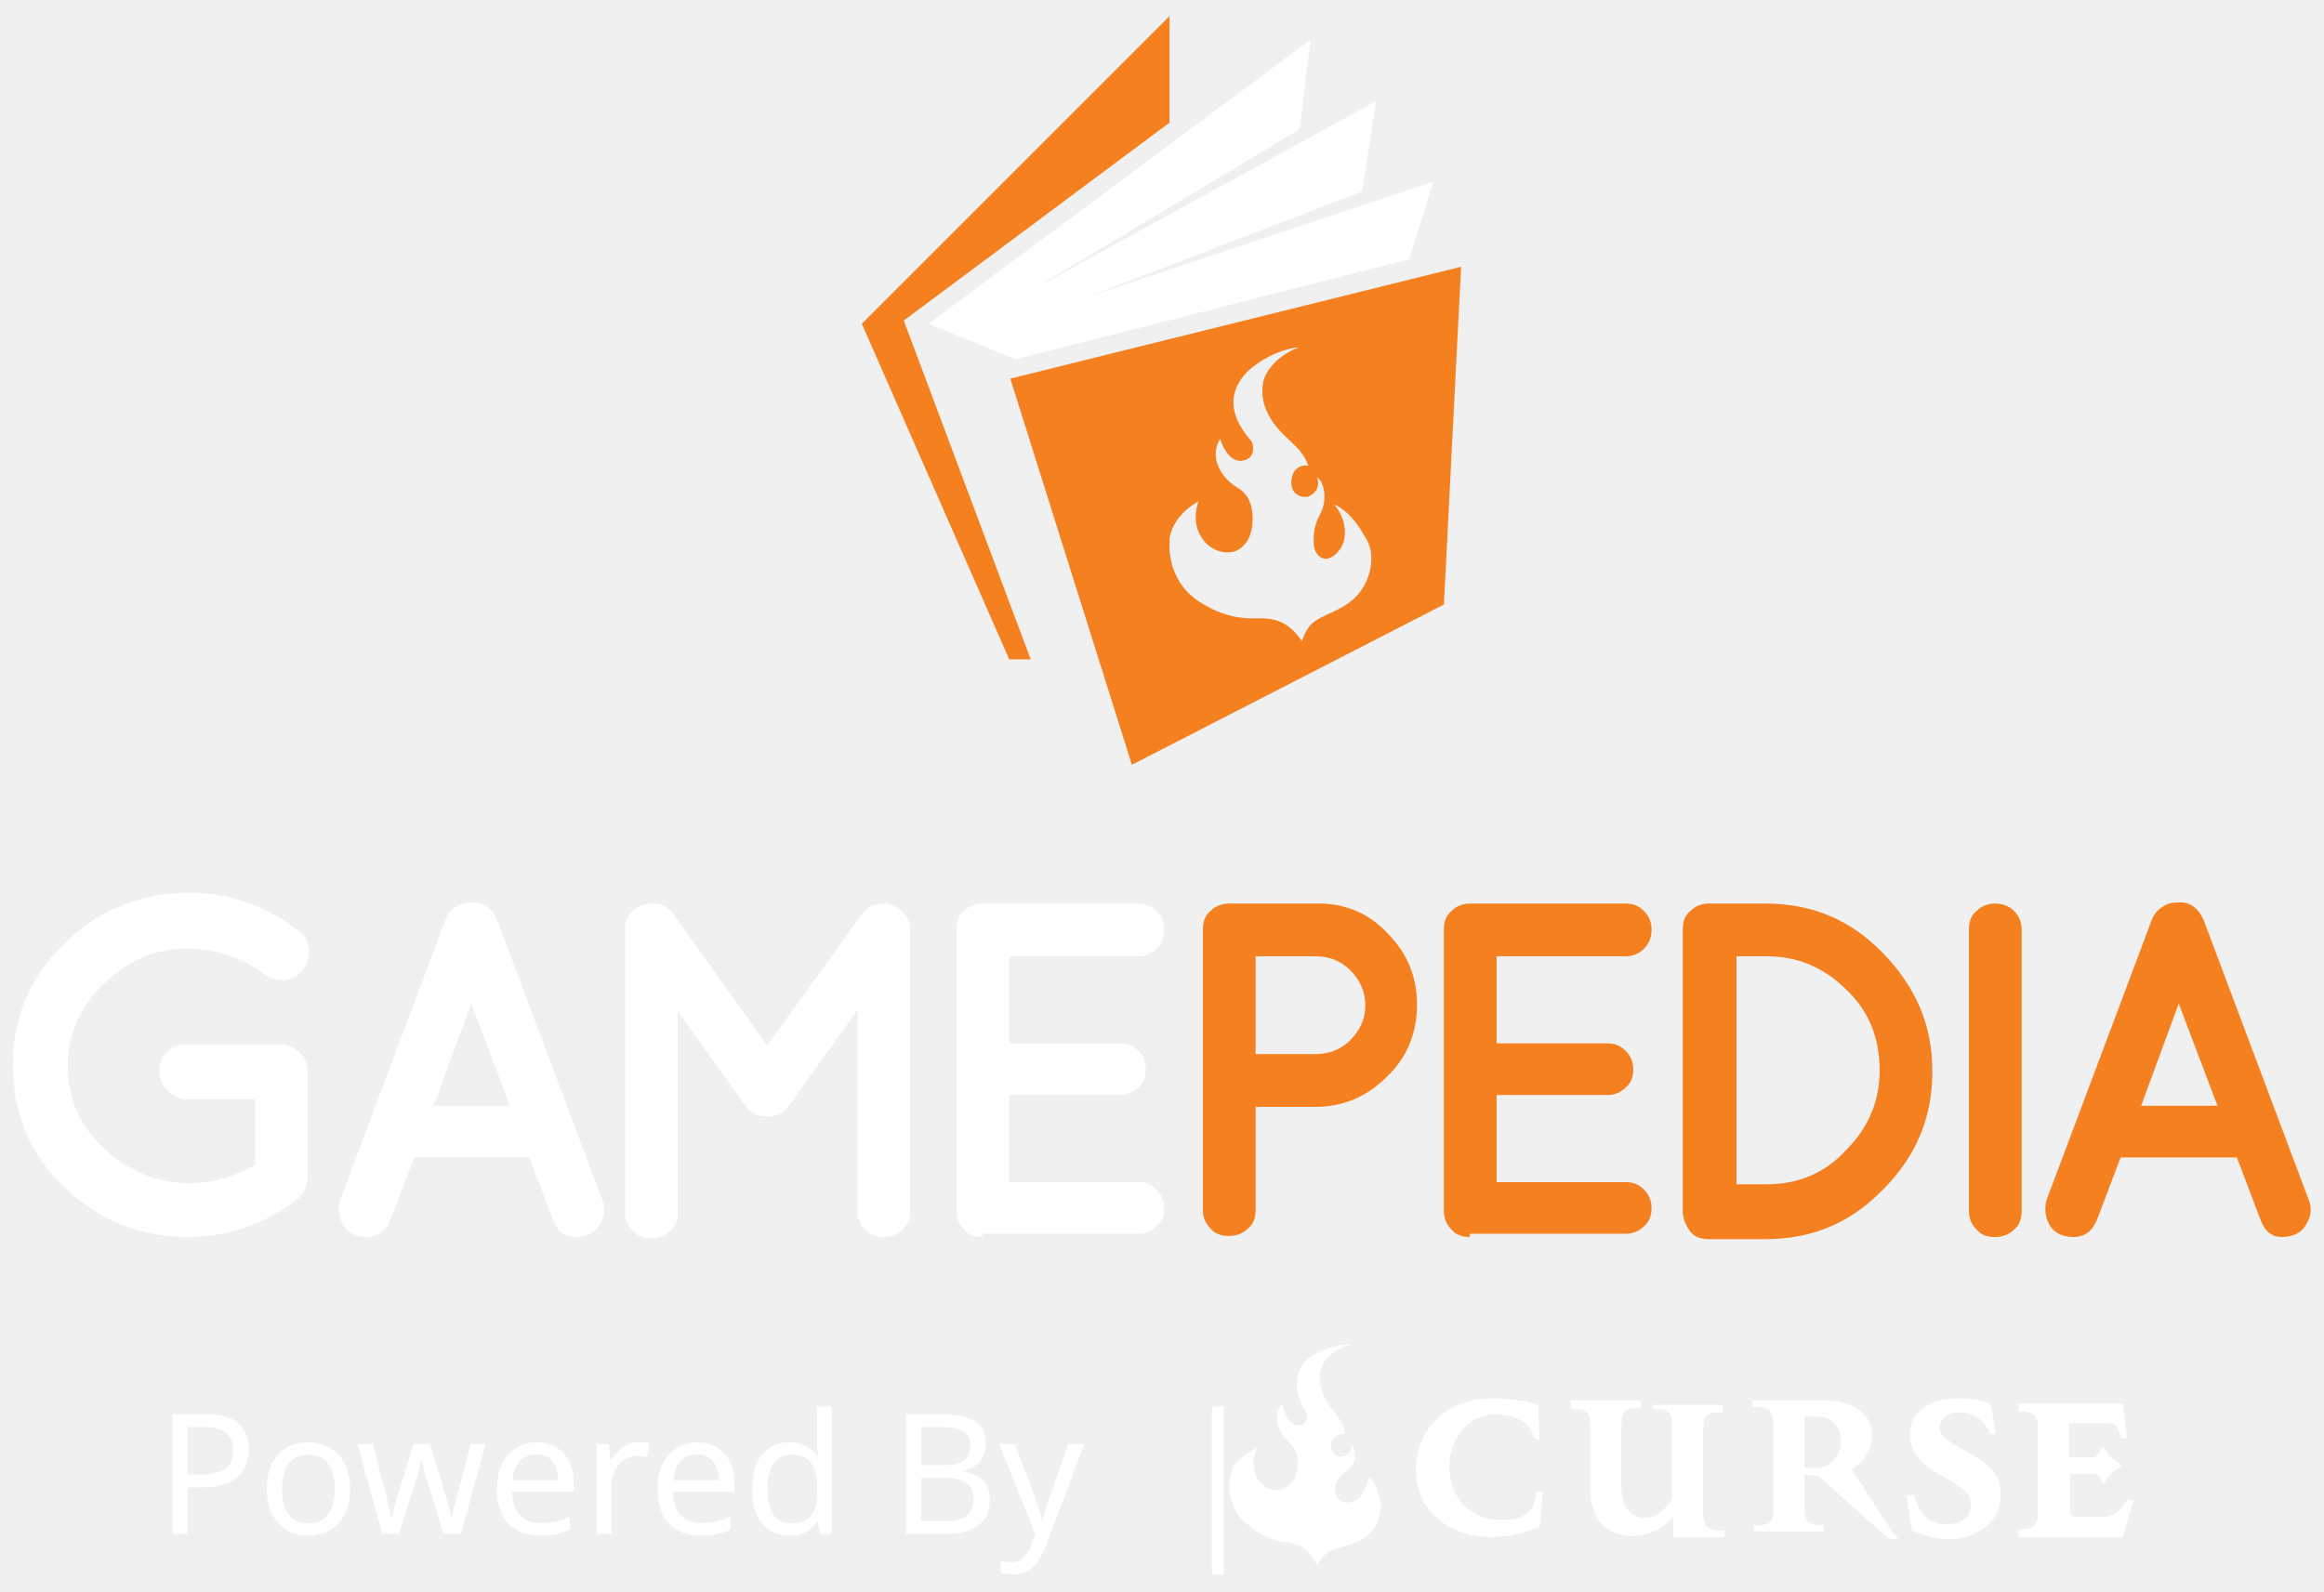
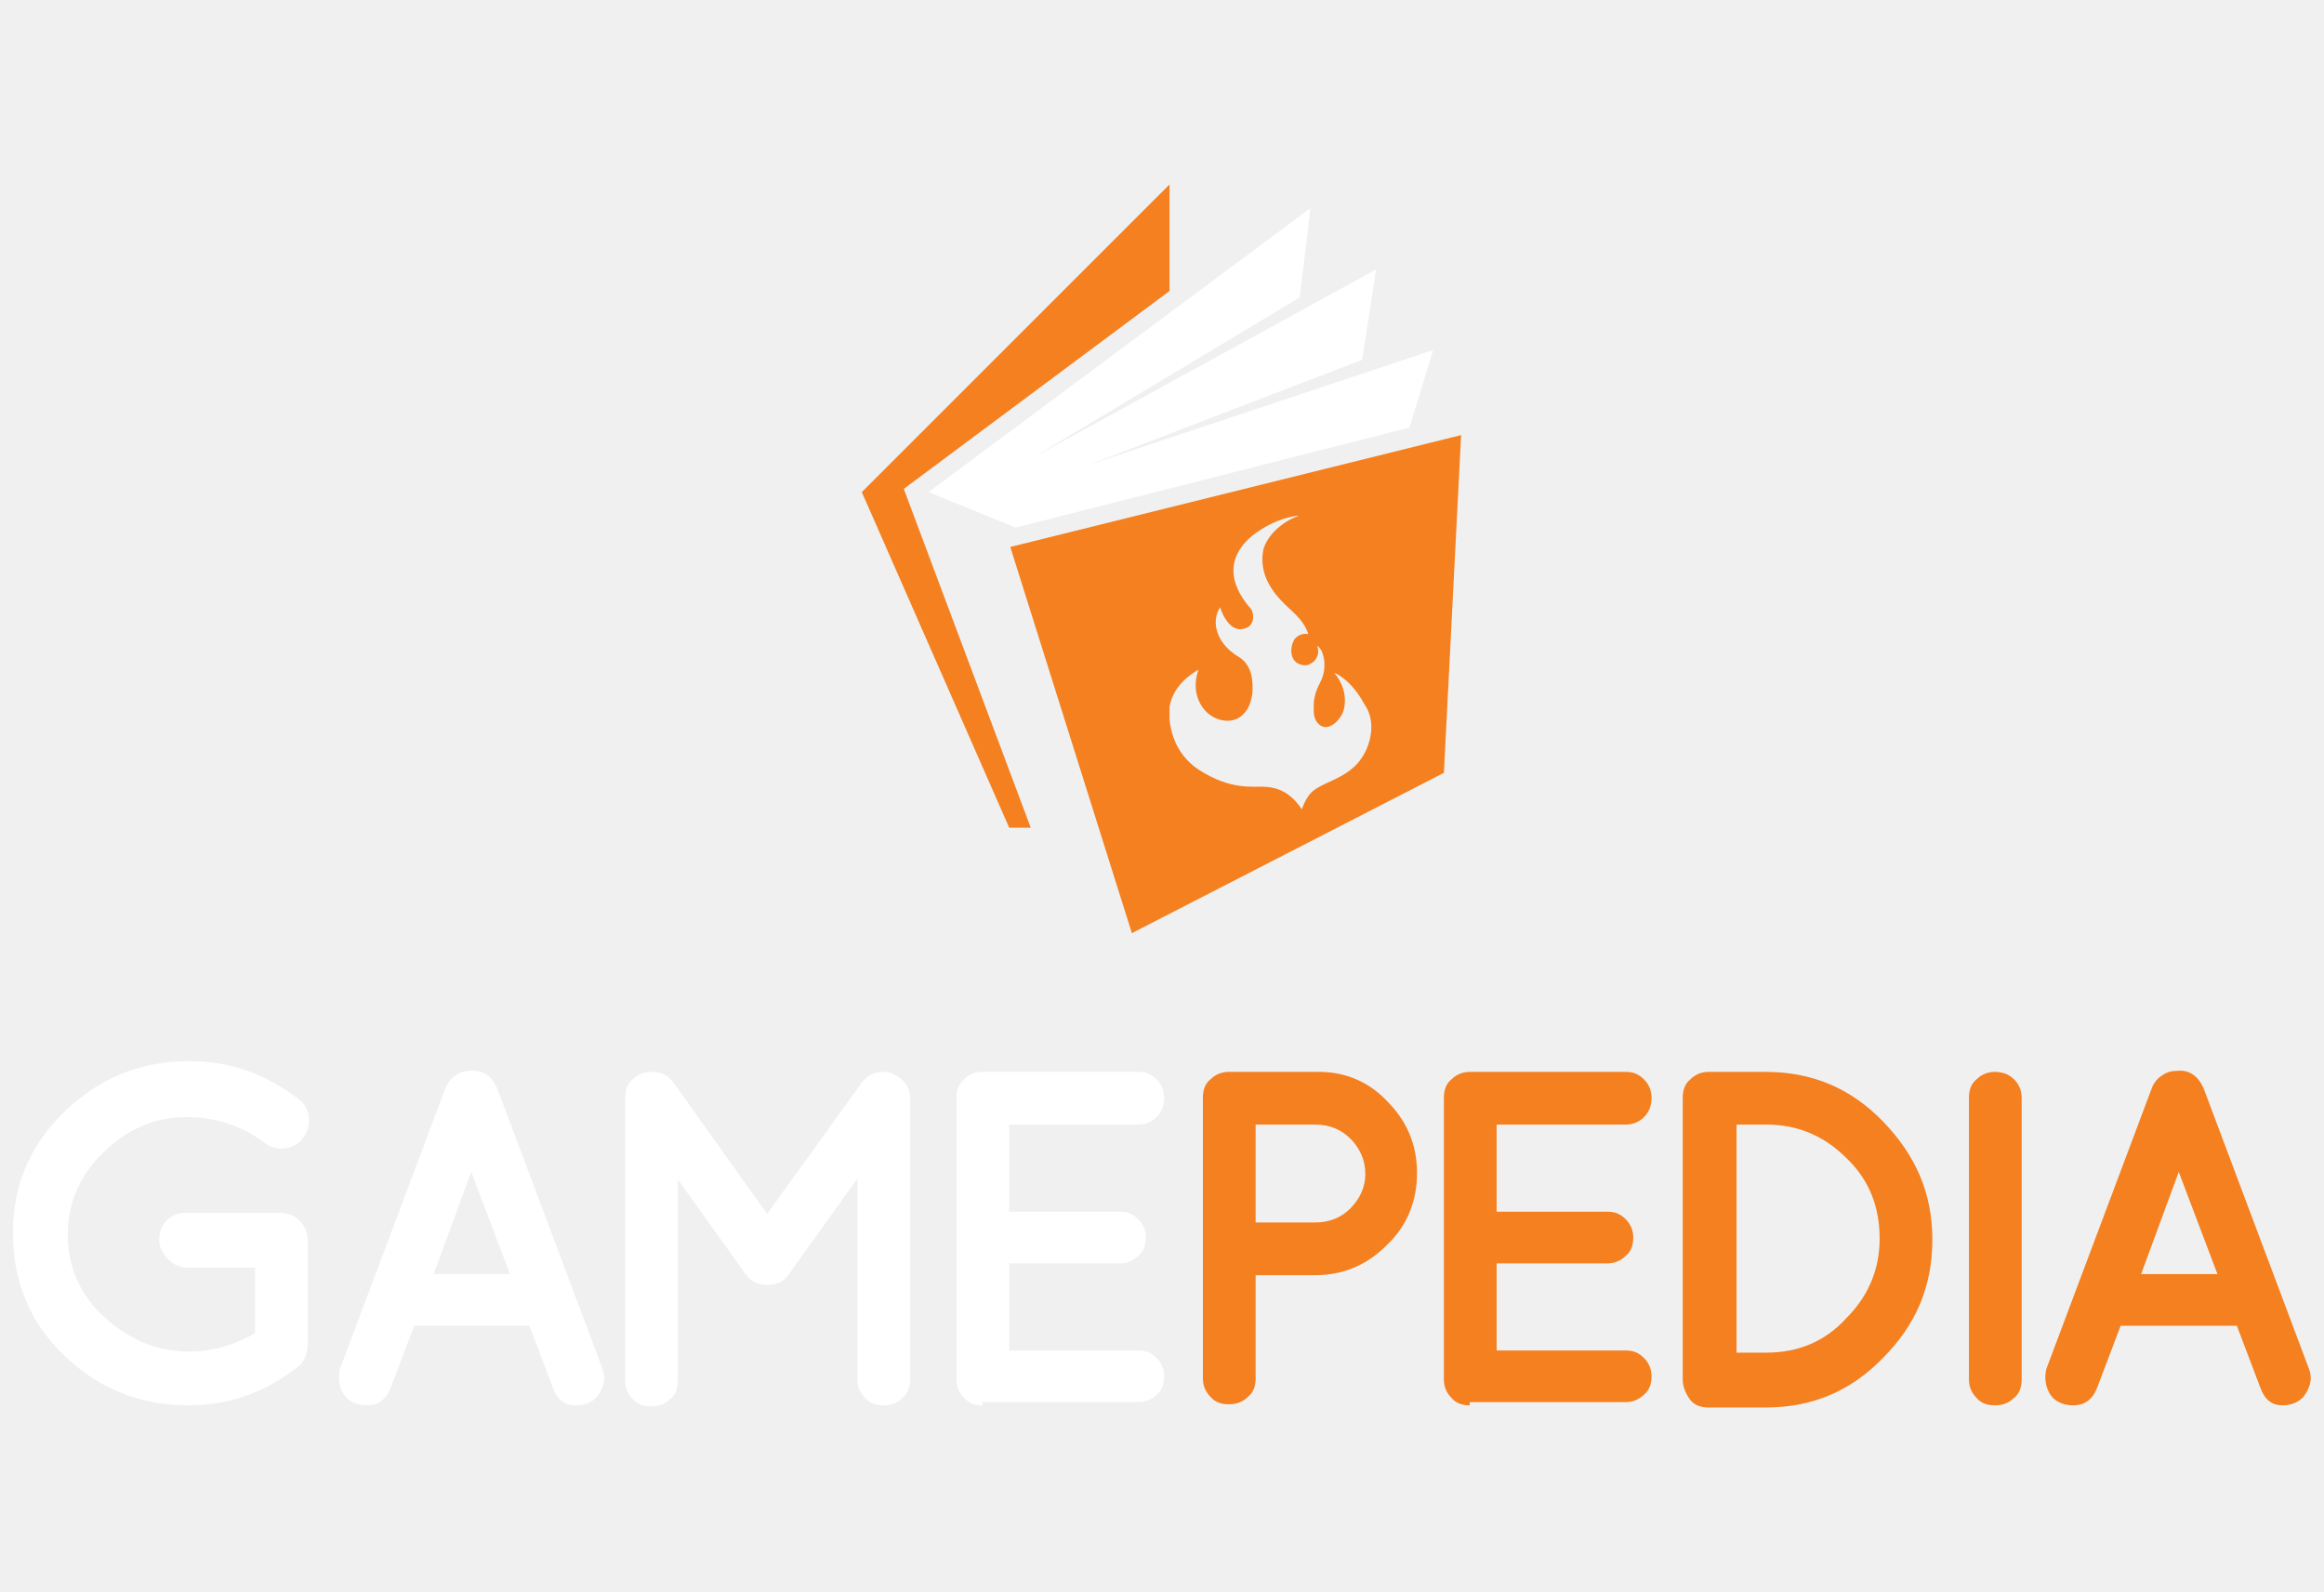
<svg xmlns="http://www.w3.org/2000/svg" version="1.1" id="Layer_1" x="0px" y="0px" viewBox="-1 -48 216 148" enable-background="new -1 -48 216 148" xml:space="preserve">
-   <g>
-     <g>
-       <polygon fill="#F48020" points="79.1,-17.9 107.7,-46.5 107.7,-36.6 83,-18.2 94.8,13.3 92.8,13.3   " />
-       <polygon fill="#FFFFFF" points="85.3,-17.9 120.8,-44.3 119.8,-36 95,-21.1 126.9,-38.6 125.6,-30.2 100.1,-20.4 132.2,-31.1     130,-23.9 93.4,-14.6   " />
-       <g>
-         <path fill="#F48020" d="M92.9-12.8l11.3,35.9l29-14.9l1.6-31.4L92.9-12.8z M124.9,7.6c-1.4,1.3-3,1.5-4,2.4     c-0.6,0.6-0.9,1.6-0.9,1.6c-1-1.5-2.1-2-3.3-2.1s-3.2,0.4-6.3-1.6c-2.1-1.4-2.6-3.5-2.7-4.7c0-0.1,0-0.1,0-0.2c0-0.1,0-0.2,0-0.3     s0-0.4,0-0.5V2.1l0,0c0.2-1.3,1-2.5,2.7-3.5c0,0-0.9,2.1,0.6,3.8c0.9,1,2.6,1.4,3.6,0.3c0.5-0.5,0.7-1.2,0.8-1.9     c0.1-1.3-0.1-2.7-1.3-3.4c-2-1.2-2.6-3.2-1.7-4.6c0,0,0.7,2.4,2.2,2c1-0.2,1-1.3,0.7-1.8c-0.4-0.5-3.4-3.6-0.2-6.6     c0,0,1.8-1.7,4.4-2.1c0.1,0,0.2,0,0.2,0c-1.4,0.5-2.9,1.7-3.3,3.2v0.1c-0.3,1.7,0.4,3.2,1.6,4.5c0.9,1,2.1,1.7,2.6,3.2     c-0.5-0.1-1,0.1-1.3,0.5c-0.3,0.5-0.4,1.3-0.1,1.8c0.2,0.4,0.7,0.6,1.1,0.6c0.1,0,0.3,0,0.4-0.1c0.1,0,0.1-0.1,0.2-0.1     c0.5-0.3,0.8-1,0.5-1.6c0.5,0.2,0.7,1.2,0.7,1.7c0,0.6-0.1,1.1-0.4,1.7c-0.2,0.4-0.4,0.8-0.5,1.3c-0.1,0.4-0.1,0.8-0.1,1.3     c0,0.4,0.1,0.9,0.4,1.2c0.9,1,2.2-0.4,2.4-1.3c0.3-1.2-0.1-2.5-0.9-3.4c0,0,1.5,0.5,2.8,2.9C127.1,3.6,126.3,6.3,124.9,7.6z" />
+   <defs id="defs55" />
+   <g id="g3" transform="translate(0,15.65)">
+     <g id="g5">
+       <polygon points="107.7,-46.5 107.7,-36.6 83,-18.2 94.8,13.3 92.8,13.3 79.1,-17.9 " id="polygon7" style="fill:#f48020" />
+       <polygon points="120.8,-44.3 119.8,-36 95,-21.1 126.9,-38.6 125.6,-30.2 100.1,-20.4 132.2,-31.1 130,-23.9 93.4,-14.6 85.3,-17.9 " id="polygon9" style="fill:#ffffff" />
+       <g id="g11">
+         <path d="m 92.9,-12.8 11.3,35.9 29,-14.9 1.6,-31.4 -41.9,10.4 z m 32,20.4 c -1.4,1.3 -3,1.5 -4,2.4 -0.6,0.6 -0.9,1.6 -0.9,1.6 -1,-1.5 -2.1,-2 -3.3,-2.1 -1.2,-0.1 -3.2,0.4 -6.3,-1.6 -2.1,-1.4 -2.6,-3.5 -2.7,-4.7 0,-0.1 0,-0.1 0,-0.2 0,-0.1 0,-0.2 0,-0.3 0,-0.1 0,-0.4 0,-0.5 l 0,-0.1 0,0 c 0.2,-1.3 1,-2.5 2.7,-3.5 0,0 -0.9,2.1 0.6,3.8 0.9,1 2.6,1.4 3.6,0.3 0.5,-0.5 0.7,-1.2 0.8,-1.9 0.1,-1.3 -0.1,-2.7 -1.3,-3.4 -2,-1.2 -2.6,-3.2 -1.7,-4.6 0,0 0.7,2.4 2.2,2 1,-0.2 1,-1.3 0.7,-1.8 -0.4,-0.5 -3.4,-3.6 -0.2,-6.6 0,0 1.8,-1.7 4.4,-2.1 0.1,0 0.2,0 0.2,0 -1.4,0.5 -2.9,1.7 -3.3,3.2 l 0,0.1 c -0.3,1.7 0.4,3.2 1.6,4.5 0.9,1 2.1,1.7 2.6,3.2 -0.5,-0.1 -1,0.1 -1.3,0.5 -0.3,0.5 -0.4,1.3 -0.1,1.8 0.2,0.4 0.7,0.6 1.1,0.6 0.1,0 0.3,0 0.4,-0.1 0.1,0 0.1,-0.1 0.2,-0.1 0.5,-0.3 0.8,-1 0.5,-1.6 0.5,0.2 0.7,1.2 0.7,1.7 0,0.6 -0.1,1.1 -0.4,1.7 -0.2,0.4 -0.4,0.8 -0.5,1.3 -0.1,0.4 -0.1,0.8 -0.1,1.3 0,0.4 0.1,0.9 0.4,1.2 0.9,1 2.2,-0.4 2.4,-1.3 0.3,-1.2 -0.1,-2.5 -0.9,-3.4 0,0 1.5,0.5 2.8,2.9 1.3,1.8 0.5,4.5 -0.9,5.8 z" id="path13" style="fill:#f48020" />
      </g>
    </g>
-     <g>
-       <path fill="#FFFFFF" d="M27.6,61.4c0,0.4-0.1,0.7-0.2,1l0,0c-0.1,0.4-0.4,0.8-0.8,1.1c-3,2.3-6.3,3.5-10.1,3.5    c-4.6,0-8.4-1.6-11.6-4.7C1.8,59.3,0.2,55.5,0.2,51s1.6-8.2,4.8-11.3c3.2-3.1,7-4.7,11.6-4.7c3.8,0,7.1,1.2,10.1,3.5    c0.6,0.4,0.9,1,1,1.7c0.1,0.7-0.1,1.3-0.5,1.9c-0.4,0.6-1,0.9-1.7,1c-0.7,0.1-1.4-0.1-1.9-0.5c-2.1-1.6-4.6-2.4-7.3-2.4    c-2.9,0-5.4,1.1-7.6,3.2c-2.2,2.1-3.4,4.7-3.4,7.7c0,3,1.1,5.6,3.4,7.7c2.3,2.1,4.9,3.2,7.9,3.2c2.1,0,4.2-0.6,6.1-1.7v-6.1h-6.3    c-0.7,0-1.3-0.3-1.8-0.8s-0.8-1.1-0.8-1.8c0-0.7,0.2-1.3,0.7-1.8c0.5-0.5,1.1-0.7,1.8-0.7H25c0.7,0,1.3,0.2,1.8,0.7    c0.5,0.5,0.8,1.1,0.8,1.8L27.6,61.4L27.6,61.4z" />
-       <path fill="#FFFFFF" d="M50.4,65.4l-2.2-5.8H37.5l-2.2,5.8c-0.4,1-1.1,1.6-2.2,1.6c-1,0-1.8-0.4-2.2-1.1c-0.4-0.7-0.5-1.5-0.3-2.3    l9.8-26.1c0.2-0.5,0.5-0.9,1-1.2c0.4-0.3,0.9-0.4,1.4-0.4c1.1-0.1,1.9,0.5,2.4,1.6L55,63.6c0.3,0.8,0.2,1.5-0.3,2.3    c-0.4,0.7-1.2,1.1-2.2,1.1C51.5,67,50.8,66.5,50.4,65.4z M39.3,54.8h7.1l-3.6-9.5L39.3,54.8z" />
-       <path fill="#FFFFFF" d="M70.4,55.8L70.4,55.8c-1,0-1.6-0.3-2.1-1L62,46v18.7c0,0.7-0.2,1.3-0.7,1.7c-0.5,0.5-1.1,0.7-1.8,0.7    s-1.3-0.2-1.7-0.7c-0.5-0.5-0.7-1.1-0.7-1.7V38.4c0-0.7,0.2-1.3,0.7-1.7c0.5-0.5,1.1-0.7,1.7-0.7h0.1c0.9,0,1.5,0.3,2,1l8.7,12.2    L79.1,37c0.5-0.7,1.2-1,2-1l0,0c0.7,0,1.3,0.3,1.8,0.8s0.7,1,0.7,1.7v26.1c0,0.7-0.2,1.2-0.7,1.7S81.8,67,81.1,67    s-1.3-0.2-1.7-0.7c-0.5-0.5-0.7-1.1-0.7-1.7V45.9l-6.3,8.8C71.9,55.5,71.2,55.8,70.4,55.8z" />
-       <path fill="#FFFFFF" d="M90.3,67c-0.7,0-1.3-0.2-1.7-0.7c-0.5-0.5-0.7-1.1-0.7-1.7V38.4c0-0.7,0.2-1.3,0.7-1.7    c0.5-0.5,1.1-0.7,1.7-0.7h14.5c0.7,0,1.2,0.2,1.7,0.7s0.7,1.1,0.7,1.7c0,0.7-0.2,1.3-0.7,1.8c-0.5,0.5-1.1,0.7-1.7,0.7h-12V49    h10.3c0.7,0,1.2,0.2,1.7,0.7s0.7,1.1,0.7,1.7c0,0.7-0.2,1.3-0.7,1.7c-0.5,0.5-1.1,0.7-1.7,0.7H92.8v8.1h12c0.7,0,1.2,0.2,1.7,0.7    c0.5,0.5,0.7,1.1,0.7,1.7c0,0.7-0.2,1.3-0.7,1.7c-0.5,0.5-1.1,0.7-1.7,0.7H90.4h-0.1V67z" />
-       <path fill="#F48020" d="M127.9,38.7c1.9,1.9,2.8,4.1,2.8,6.7c0,2.6-0.9,4.9-2.8,6.7c-1.9,1.9-4.1,2.8-6.7,2.8h-5.5v9.6    c0,0.7-0.2,1.3-0.7,1.7c-0.5,0.5-1.1,0.7-1.8,0.7c-0.7,0-1.3-0.2-1.7-0.7c-0.5-0.5-0.7-1.1-0.7-1.7V38.4c0-0.7,0.2-1.3,0.7-1.7    c0.5-0.5,1.1-0.7,1.7-0.7h7.9C123.8,35.9,126.1,36.8,127.9,38.7z M115.7,40.9V50h5.5c1.3,0,2.4-0.4,3.3-1.3c0.9-0.9,1.4-2,1.4-3.2    c0-1.3-0.5-2.4-1.4-3.3c-0.9-0.9-2-1.3-3.3-1.3L115.7,40.9L115.7,40.9z" />
-       <path fill="#F48020" d="M135.6,67c-0.7,0-1.3-0.2-1.7-0.7c-0.5-0.5-0.7-1.1-0.7-1.7V38.4c0-0.7,0.2-1.3,0.7-1.7    c0.5-0.5,1.1-0.7,1.7-0.7h14.5c0.7,0,1.2,0.2,1.7,0.7c0.5,0.5,0.7,1.1,0.7,1.7c0,0.7-0.2,1.3-0.7,1.8c-0.5,0.5-1.1,0.7-1.7,0.7    h-12V49h10.3c0.7,0,1.2,0.2,1.7,0.7c0.5,0.5,0.7,1.1,0.7,1.7c0,0.7-0.2,1.3-0.7,1.7c-0.5,0.5-1.1,0.7-1.7,0.7h-10.3v8.1h12    c0.7,0,1.2,0.2,1.7,0.7c0.5,0.5,0.7,1.1,0.7,1.7c0,0.7-0.2,1.3-0.7,1.7c-0.5,0.5-1.1,0.7-1.7,0.7h-14.3h-0.2V67z" />
-       <path fill="#F48020" d="M155.4,64.6V38.4c0-0.7,0.2-1.3,0.7-1.7c0.5-0.5,1.1-0.7,1.7-0.7h5.3c4.3,0,7.9,1.5,10.9,4.6    c3,3.1,4.6,6.6,4.6,11c0,4.3-1.5,7.9-4.6,11c-3,3.1-6.6,4.6-10.9,4.6h-5.3c-0.7,0-1.3-0.2-1.7-0.7    C155.6,65.8,155.4,65.2,155.4,64.6z M160.4,40.9v21.2h2.8c3,0,5.5-1.1,7.4-3.2c2.1-2.1,3.1-4.6,3.1-7.4c0-3-1-5.5-3.1-7.5    c-2.1-2.1-4.6-3.1-7.4-3.1C163.2,40.9,160.4,40.9,160.4,40.9z" />
-       <path fill="#F48020" d="M182,38.4c0-0.7,0.2-1.3,0.7-1.7c0.5-0.5,1.1-0.7,1.7-0.7c0.7,0,1.3,0.2,1.8,0.7c0.5,0.5,0.7,1.1,0.7,1.7    v26.2c0,0.7-0.2,1.3-0.7,1.7c-0.5,0.5-1.1,0.7-1.8,0.7s-1.3-0.2-1.7-0.7c-0.5-0.5-0.7-1.1-0.7-1.7V38.4z" />
-       <path fill="#F48020" d="M209.1,65.4l-2.2-5.8h-10.8l-2.2,5.8c-0.4,1-1.1,1.6-2.2,1.6c-1,0-1.8-0.4-2.2-1.1    c-0.4-0.7-0.5-1.5-0.3-2.3l9.8-26.1c0.2-0.5,0.5-0.9,1-1.2c0.4-0.3,0.9-0.4,1.4-0.4c1.1-0.1,1.9,0.5,2.4,1.6l9.8,26.1    c0.3,0.8,0.2,1.5-0.3,2.3c-0.4,0.7-1.2,1.1-2.2,1.1C210.2,67,209.5,66.5,209.1,65.4z M198,54.8h7.1l-3.6-9.5L198,54.8z" />
-     </g>
-     <g>
-       <path fill="#FFFFFF" d="M127.1,90.8c-0.7-1.9-0.9-1.3-0.9-1.3c-0.1,0.3-0.2,0.6-0.6,1.4c-0.3,0.7-1.8,1.2-2.3,0.3    c-0.3-0.4-0.2-1-0.1-1.4c0.1-0.3,0.3-0.5,0.5-0.7c0.6-0.4,1-0.7,1.2-1.4c0.1-0.5,0-1-0.3-1.4c0.1,0.5-0.3,1-0.8,1.1    c-0.5,0.1-1-0.3-1.1-0.8c-0.1-0.5,0.2-1,0.7-1.2c0.2-0.1,0.3-0.1,0.5-0.1c0,0,0.1,0,0.1-0.1v-0.1c-0.2-1-0.9-1.7-1.5-2.5    c-0.7-1.1-1.1-2.4-0.6-3.6V79c0.4-1.1,1.7-1.8,2.8-2c-0.1,0-0.1,0-0.2,0c-1.9,0-3.5,1-3.5,1c-2.8,1.9-0.8,4.9-0.6,5.3    c0.2,0.4,0.1,1.2-0.7,1.2c-1.2,0.1-1.5-2-1.5-2c-0.9,0.9-0.6,2.5,0.7,3.7c0.8,0.7,0.8,1.7,0.6,2.7c-0.1,0.5-0.4,1-0.9,1.3    c-0.9,0.7-2.1,0.2-2.7-0.7c-0.9-1.5,0-2.9,0-2.9c-1.4,0.6-2.2,1.4-2.5,2.3l0,0c0,0.1-0.1,0.3-0.1,0.4c0,0.1,0,0.1,0,0.2    c0,0.1,0,0.1,0,0.2c-0.1,0.9,0,2.5,1.4,3.8c2.1,1.9,3.6,1.8,4.5,2c0.9,0.2,1.6,0.7,2.2,2c0,0,0.4-0.7,0.9-1.1    c0.8-0.6,2.1-0.6,3.3-1.3C126.8,94.5,127.8,92.6,127.1,90.8z" />
-       <g>
-         <path fill="#FFFFFF" d="M181.7,86.9c-1-0.6-2.4-1.2-2.4-2.1c0-0.9,0.7-1.5,1.8-1.5c1,0,2.2,0.4,2.9,2h0.5l-0.3-1.8l-0.2-1     c-2.1-0.8-4.3-0.4-4.3-0.4l0,0c-1.9,0.3-3.2,1.5-3.2,3.3c0,1.4,1,2.8,2.6,3.6c2.1,1.1,3.1,1.8,3.1,2.9c0,1.2-0.9,1.8-2.3,1.8     c-1.6,0-2.5-0.9-3-2.7h-0.7l0.5,3.3c0.6,0.2,1.9,0.8,3.5,0.8c2.7,0,4.7-1.9,4.7-3.6C185.2,89.3,184.1,88.2,181.7,86.9z" />
-         <path fill="#FFFFFF" d="M196.7,91.4c-0.8,1.2-1.1,1.6-2.5,1.6c0,0-1.7,0-1.9,0c-0.9,0-0.9-0.1-0.9-1v-3h2.2     c0.4,0,0.7,0.5,0.8,0.9h0.2c0.3-0.7,0.8-1.2,1.5-1.5v-0.3c-0.7-0.3-1.2-0.8-1.5-1.5h-0.3c-0.1,0.3-0.4,0.9-0.8,0.9h-2.2v-3.2h3.2     c1.2,0,1.3,0.1,1.6,1.4h0.6l-0.4-3.2h-9.7V83l0,0v0.2c0.1,0,0.2,0,0.3,0c1.3,0.1,1.5,0.5,1.5,1.6v7.8c0,1.1-0.2,1.5-1.5,1.6     c-0.1,0-0.2,0-0.3,0v0.2l0,0v0.5h9.7l1-3.4L196.7,91.4z" />
-         <path fill="#FFFFFF" d="M152.6,83c0.1,0,0.2,0,0.3,0c1.3,0,1.5,0.5,1.5,1.6v6.7c-0.5,1-1.5,1.8-2.5,1.8c-1.2,0-2.2-0.8-2.2-2.9     v-5.7c0-1.1,0.2-1.6,1.5-1.6c0.2,0,0.2,0,0.3,0v-0.7h-6.5V83c0.1,0,0.2,0,0.3,0c1.3,0,1.5,0.5,1.5,1.6v5.7c0,3.2,1.7,4.5,4,4.5     c1.4,0,2.8-0.7,3.7-1.8v1.2v0.5v0.2h4.8v-0.6l0,0H159c-0.1,0-0.1,0-0.2,0c-1.3-0.2-1.5-0.5-1.5-1.6v-7.8c0-1.1,0.2-1.6,1.5-1.6     c0.1,0,0.2,0,0.3,0l0,0v-0.7h-6.5V83z" />
-         <path fill="#FFFFFF" d="M138.5,93.3c-2.7,0-4.6-1.8-4.8-4.7c-0.1-2.7,1.7-5.1,4.3-5.1c1.8,0,3.3,0.7,3.6,2.3h0.5l-0.1-2.3v-0.9     c-1.2-0.4-2.7-0.5-3.6-0.6c-0.2,0-0.5,0-0.7,0c-4.2,0-7.1,2.8-7.1,6.6c0,4,3.2,6.3,7.1,6.3c1.5,0,3.6-0.5,4.4-1l0.3-3.2h-0.6     C141.6,92.9,140.3,93.3,138.5,93.3z" />
-         <path fill="#FFFFFF" d="M175,94.6l-3.9-6c1.1-0.7,1.9-1.8,1.9-3.2c0-1.8-1.6-3.2-4.4-3.2c0,0-0.1,0-0.2,0l0,0h-6.5v0.3v0.3     c0,0,0.6,0,0.7,0c0.2,0,0.5,0.1,0.7,0.2c0.5,0.3,0.5,0.9,0.5,1.4v7.8c0,0.2,0,0.4,0,0.6c0,0.3-0.1,0.6-0.4,0.8     c-0.1,0.1-0.2,0.1-0.3,0.1c-0.2,0.1-0.4,0.1-0.6,0.1H162v0.6l0,0h6.5v-0.4l0,0v-0.2c-0.1,0-0.2,0-0.3,0c-1.3-0.1-1.5-0.5-1.5-1.6     v-3.1c0.4,0,0.8,0.1,1.3,0.1l5.7,5.1l0,0l0.7,0.6c0,0,0.1,0.1,0.2,0.1c0.3,0.2,0.9,0.1,0.8-0.2C175.3,95,175.3,94.9,175,94.6z      M167.7,88.5c-0.4,0-1-0.1-1-0.1V88v-3.7v-0.6c0.2,0,0.5,0,1.2,0c1.5,0,2.2,1.1,2.2,2.3C170.1,87.5,169,88.5,167.7,88.5z" />
-       </g>
-       <text transform="matrix(1 0 0 1 13.5 94.6059)" fill="#FFFFFF" font-family="'MyriadPro-Regular', 'Noto Sans', 'Open Sans', sans-serif" font-size="15.6" font-weight="200">Powered By  |</text>
+     <g id="g15">
+       <path d="m 27.6,61.4 c 0,0.4 -0.1,0.7 -0.2,1 l 0,0 C 27.3,62.8 27,63.2 26.6,63.5 23.6,65.8 20.3,67 16.5,67 11.9,67 8.1,65.4 4.9,62.3 1.8,59.3 0.2,55.5 0.2,51 0.2,46.5 1.8,42.8 5,39.7 8.2,36.6 12,35 16.6,35 c 3.8,0 7.1,1.2 10.1,3.5 0.6,0.4 0.9,1 1,1.7 0.1,0.7 -0.1,1.3 -0.5,1.9 -0.4,0.6 -1,0.9 -1.7,1 C 24.8,43.2 24.1,43 23.6,42.6 21.5,41 19,40.2 16.3,40.2 c -2.9,0 -5.4,1.1 -7.6,3.2 -2.2,2.1 -3.4,4.7 -3.4,7.7 0,3 1.1,5.6 3.4,7.7 2.3,2.1 4.9,3.2 7.9,3.2 2.1,0 4.2,-0.6 6.1,-1.7 l 0,-6.1 -6.3,0 c -0.7,0 -1.3,-0.3 -1.8,-0.8 -0.5,-0.5 -0.8,-1.1 -0.8,-1.8 0,-0.7 0.2,-1.3 0.7,-1.8 0.5,-0.5 1.1,-0.7 1.8,-0.7 l 8.7,0 c 0.7,0 1.3,0.2 1.8,0.7 0.5,0.5 0.8,1.1 0.8,1.8 l 0,9.8 0,0 z" id="path17" style="fill:#ffffff" />
+       <path d="m 50.4,65.4 -2.2,-5.8 -10.7,0 -2.2,5.8 c -0.4,1 -1.1,1.6 -2.2,1.6 -1,0 -1.8,-0.4 -2.2,-1.1 -0.4,-0.7 -0.5,-1.5 -0.3,-2.3 l 9.8,-26.1 c 0.2,-0.5 0.5,-0.9 1,-1.2 0.4,-0.3 0.9,-0.4 1.4,-0.4 1.1,-0.1 1.9,0.5 2.4,1.6 L 55,63.6 c 0.3,0.8 0.2,1.5 -0.3,2.3 -0.4,0.7 -1.2,1.1 -2.2,1.1 -1,0 -1.7,-0.5 -2.1,-1.6 z m -11.1,-10.6 7.1,0 -3.6,-9.5 -3.5,9.5 z" id="path19" style="fill:#ffffff" />
+       <path d="m 70.4,55.8 0,0 c -1,0 -1.6,-0.3 -2.1,-1 L 62,46 62,64.7 c 0,0.7 -0.2,1.3 -0.7,1.7 -0.5,0.5 -1.1,0.7 -1.8,0.7 -0.7,0 -1.3,-0.2 -1.7,-0.7 -0.5,-0.5 -0.7,-1.1 -0.7,-1.7 l 0,-26.3 c 0,-0.7 0.2,-1.3 0.7,-1.7 0.5,-0.5 1.1,-0.7 1.7,-0.7 l 0.1,0 c 0.9,0 1.5,0.3 2,1 L 70.3,49.2 79.1,37 c 0.5,-0.7 1.2,-1 2,-1 l 0,0 c 0.7,0 1.3,0.3 1.8,0.8 0.5,0.5 0.7,1 0.7,1.7 l 0,26.1 c 0,0.7 -0.2,1.2 -0.7,1.7 -0.5,0.5 -1.1,0.7 -1.8,0.7 -0.7,0 -1.3,-0.2 -1.7,-0.7 -0.5,-0.5 -0.7,-1.1 -0.7,-1.7 l 0,-18.7 -6.3,8.8 c -0.5,0.8 -1.2,1.1 -2,1.1 z" id="path21" style="fill:#ffffff" />
+       <path d="M 90.3,67 C 89.6,67 89,66.8 88.6,66.3 88.1,65.8 87.9,65.2 87.9,64.6 l 0,-26.2 c 0,-0.7 0.2,-1.3 0.7,-1.7 0.5,-0.5 1.1,-0.7 1.7,-0.7 l 14.5,0 c 0.7,0 1.2,0.2 1.7,0.7 0.5,0.5 0.7,1.1 0.7,1.7 0,0.7 -0.2,1.3 -0.7,1.8 -0.5,0.5 -1.1,0.7 -1.7,0.7 l -12,0 0,8.1 10.3,0 c 0.7,0 1.2,0.2 1.7,0.7 0.5,0.5 0.7,1.1 0.7,1.7 0,0.7 -0.2,1.3 -0.7,1.7 -0.5,0.5 -1.1,0.7 -1.7,0.7 l -10.3,0 0,8.1 12,0 c 0.7,0 1.2,0.2 1.7,0.7 0.5,0.5 0.7,1.1 0.7,1.7 0,0.7 -0.2,1.3 -0.7,1.7 -0.5,0.5 -1.1,0.7 -1.7,0.7 l -14.4,0 -0.1,0 0,0.3 z" id="path23" style="fill:#ffffff" />
+       <path d="m 127.9,38.7 c 1.9,1.9 2.8,4.1 2.8,6.7 0,2.6 -0.9,4.9 -2.8,6.7 -1.9,1.9 -4.1,2.8 -6.7,2.8 l -5.5,0 0,9.6 c 0,0.7 -0.2,1.3 -0.7,1.7 -0.5,0.5 -1.1,0.7 -1.8,0.7 -0.7,0 -1.3,-0.2 -1.7,-0.7 -0.5,-0.5 -0.7,-1.1 -0.7,-1.7 l 0,-26.1 c 0,-0.7 0.2,-1.3 0.7,-1.7 0.5,-0.5 1.1,-0.7 1.7,-0.7 l 7.9,0 c 2.7,-0.1 5,0.8 6.8,2.7 z m -12.2,2.2 0,9.1 5.5,0 c 1.3,0 2.4,-0.4 3.3,-1.3 0.9,-0.9 1.4,-2 1.4,-3.2 0,-1.3 -0.5,-2.4 -1.4,-3.3 -0.9,-0.9 -2,-1.3 -3.3,-1.3 l -5.5,0 0,0 z" id="path25" style="fill:#f48020" />
+       <path d="m 135.6,67 c -0.7,0 -1.3,-0.2 -1.7,-0.7 -0.5,-0.5 -0.7,-1.1 -0.7,-1.7 l 0,-26.2 c 0,-0.7 0.2,-1.3 0.7,-1.7 0.5,-0.5 1.1,-0.7 1.7,-0.7 l 14.5,0 c 0.7,0 1.2,0.2 1.7,0.7 0.5,0.5 0.7,1.1 0.7,1.7 0,0.7 -0.2,1.3 -0.7,1.8 -0.5,0.5 -1.1,0.7 -1.7,0.7 l -12,0 0,8.1 10.3,0 c 0.7,0 1.2,0.2 1.7,0.7 0.5,0.5 0.7,1.1 0.7,1.7 0,0.7 -0.2,1.3 -0.7,1.7 -0.5,0.5 -1.1,0.7 -1.7,0.7 l -10.3,0 0,8.1 12,0 c 0.7,0 1.2,0.2 1.7,0.7 0.5,0.5 0.7,1.1 0.7,1.7 0,0.7 -0.2,1.3 -0.7,1.7 -0.5,0.5 -1.1,0.7 -1.7,0.7 l -14.3,0 -0.2,0 0,0.3 z" id="path27" style="fill:#f48020" />
+       <path d="m 155.4,64.6 0,-26.2 c 0,-0.7 0.2,-1.3 0.7,-1.7 0.5,-0.5 1.1,-0.7 1.7,-0.7 l 5.3,0 c 4.3,0 7.9,1.5 10.9,4.6 3,3.1 4.6,6.6 4.6,11 0,4.3 -1.5,7.9 -4.6,11 -3,3.1 -6.6,4.6 -10.9,4.6 l -5.3,0 c -0.7,0 -1.3,-0.2 -1.7,-0.7 -0.5,-0.7 -0.7,-1.3 -0.7,-1.9 z m 5,-23.7 0,21.2 2.8,0 c 3,0 5.5,-1.1 7.4,-3.2 2.1,-2.1 3.1,-4.6 3.1,-7.4 0,-3 -1,-5.5 -3.1,-7.5 -2.1,-2.1 -4.6,-3.1 -7.4,-3.1 0,0 -2.8,0 -2.8,0 z" id="path29" style="fill:#f48020" />
+       <path d="m 182,38.4 c 0,-0.7 0.2,-1.3 0.7,-1.7 0.5,-0.5 1.1,-0.7 1.7,-0.7 0.7,0 1.3,0.2 1.8,0.7 0.5,0.5 0.7,1.1 0.7,1.7 l 0,26.2 c 0,0.7 -0.2,1.3 -0.7,1.7 -0.5,0.5 -1.1,0.7 -1.8,0.7 -0.7,0 -1.3,-0.2 -1.7,-0.7 -0.5,-0.5 -0.7,-1.1 -0.7,-1.7 l 0,-26.2 z" id="path31" style="fill:#f48020" />
+       <path d="m 209.1,65.4 -2.2,-5.8 -10.8,0 -2.2,5.8 c -0.4,1 -1.1,1.6 -2.2,1.6 -1,0 -1.8,-0.4 -2.2,-1.1 -0.4,-0.7 -0.5,-1.5 -0.3,-2.3 L 199,37.5 c 0.2,-0.5 0.5,-0.9 1,-1.2 0.4,-0.3 0.9,-0.4 1.4,-0.4 1.1,-0.1 1.9,0.5 2.4,1.6 l 9.8,26.1 c 0.3,0.8 0.2,1.5 -0.3,2.3 -0.4,0.7 -1.2,1.1 -2.2,1.1 -0.9,0 -1.6,-0.5 -2,-1.6 z M 198,54.8 l 7.1,0 -3.6,-9.5 -3.5,9.5 z" id="path33" style="fill:#f48020" />
    </g>
  </g>
</svg>
